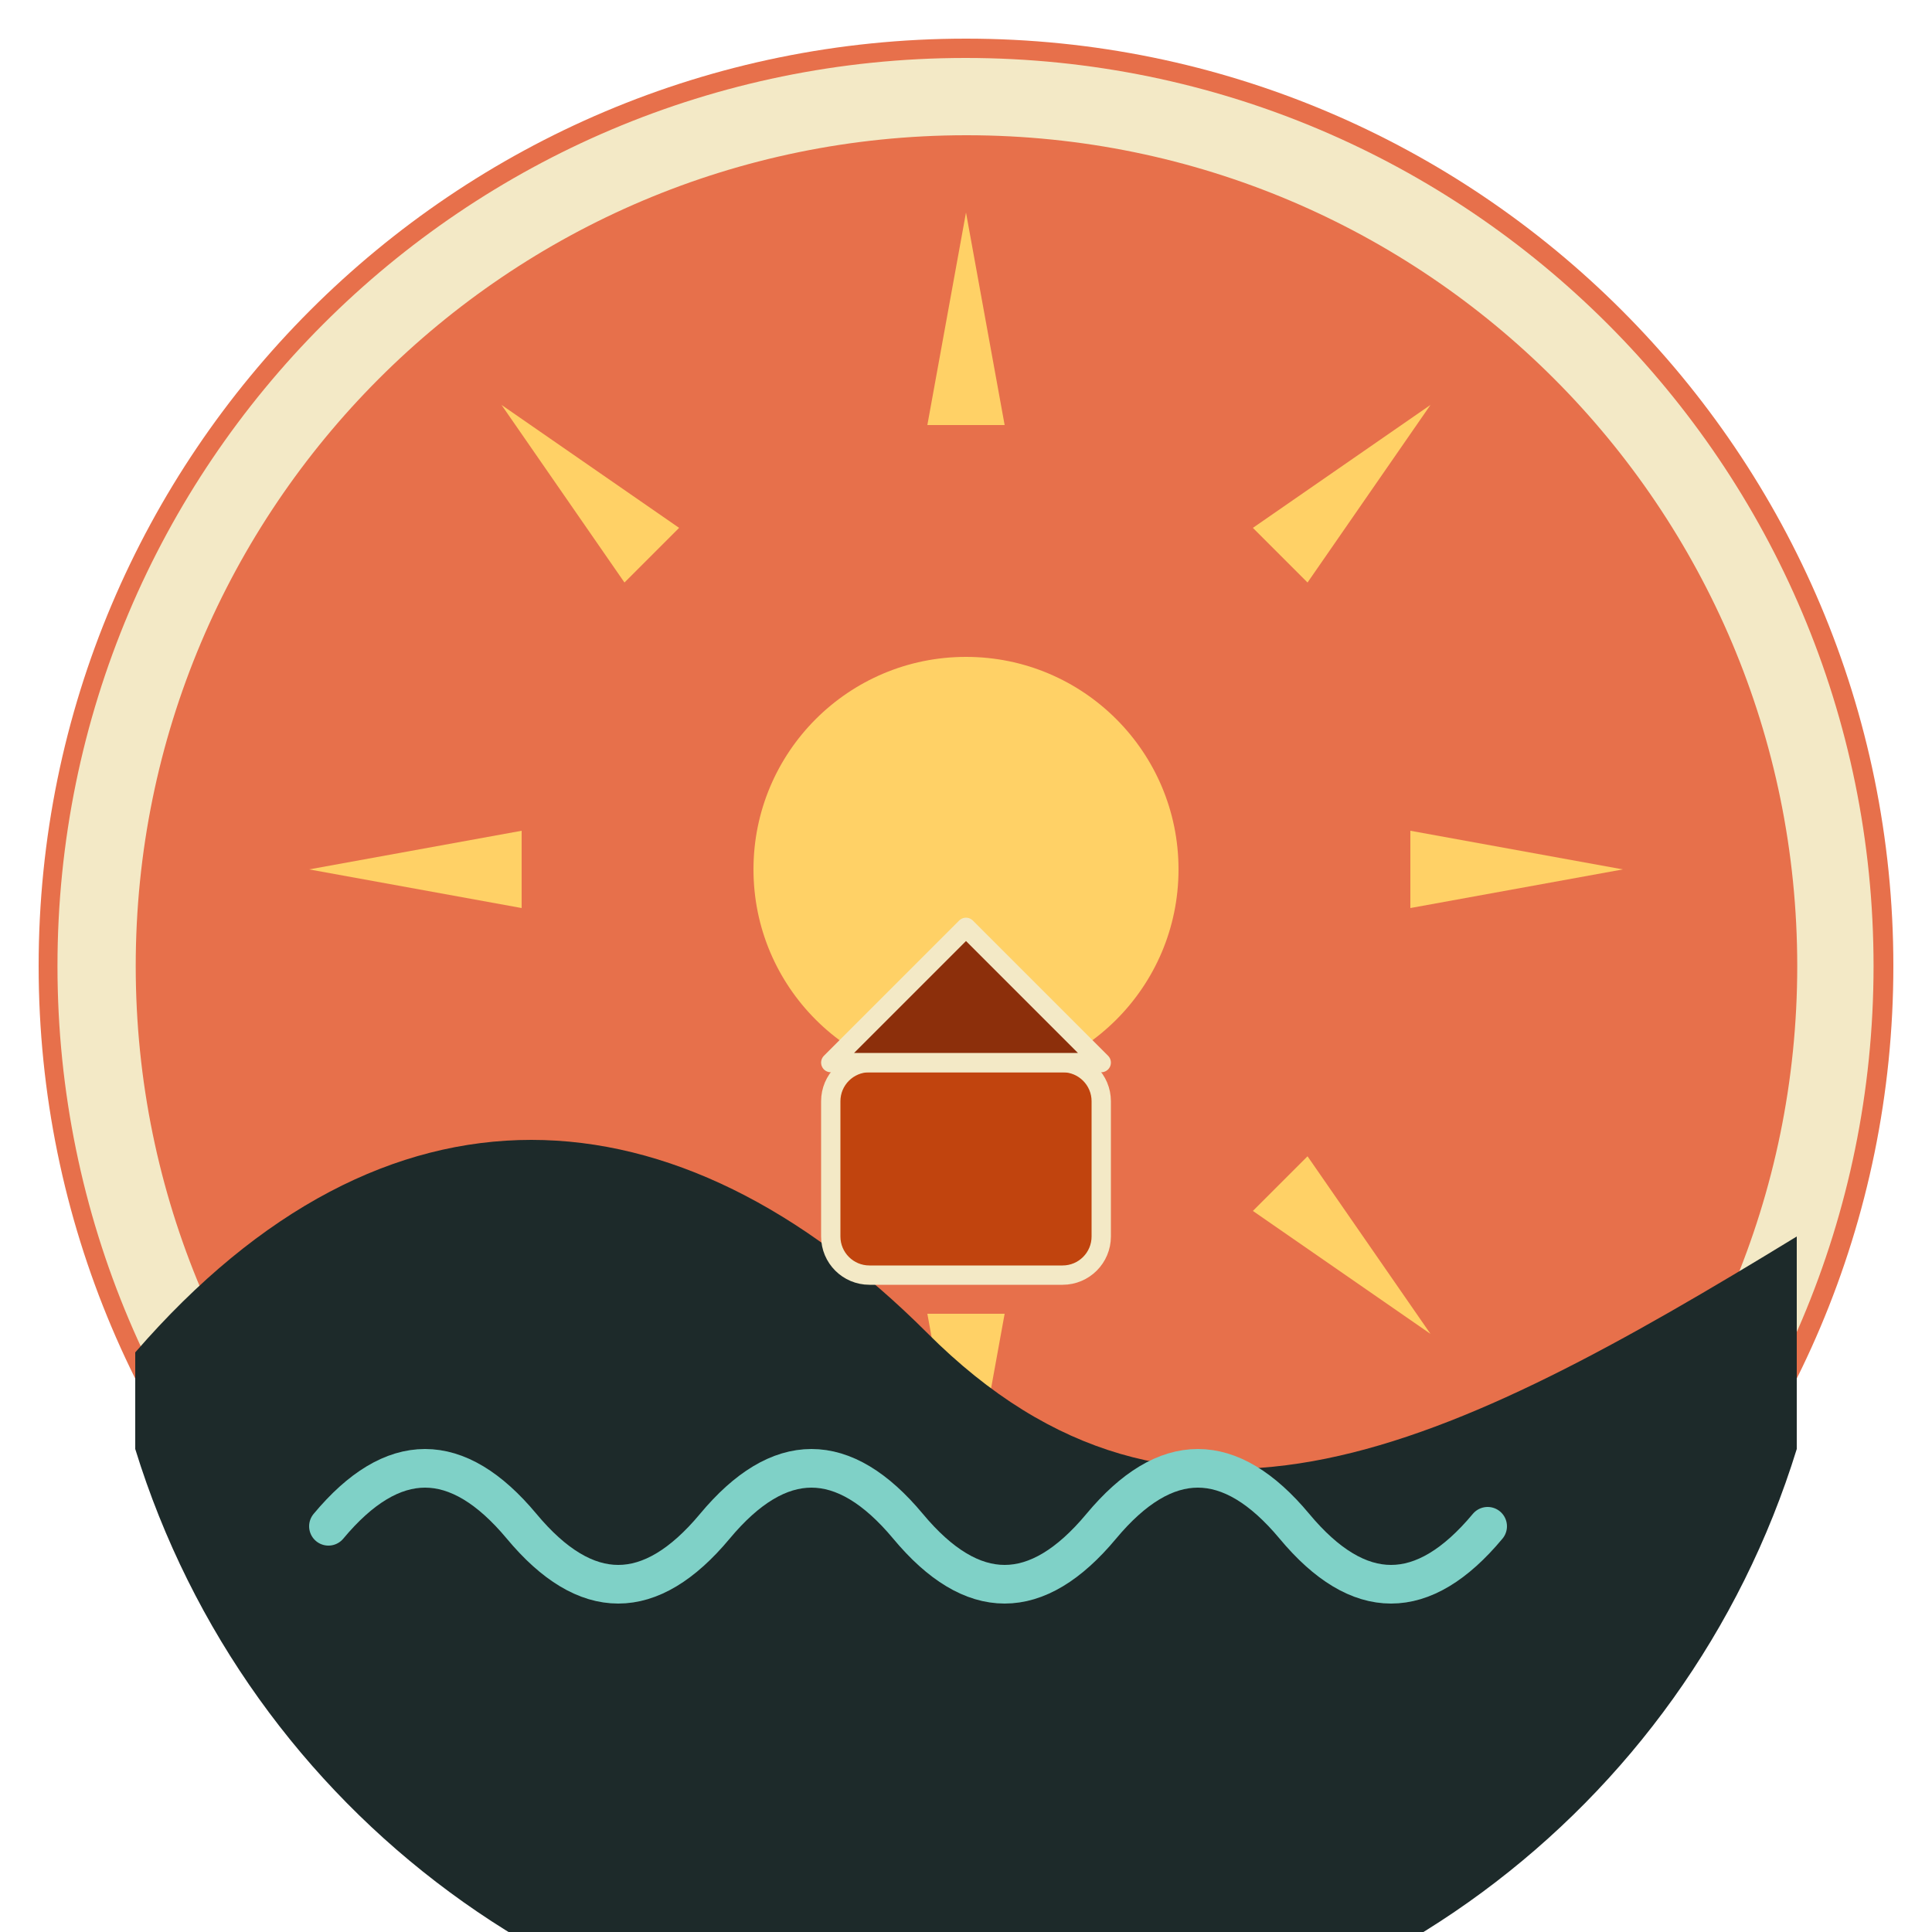
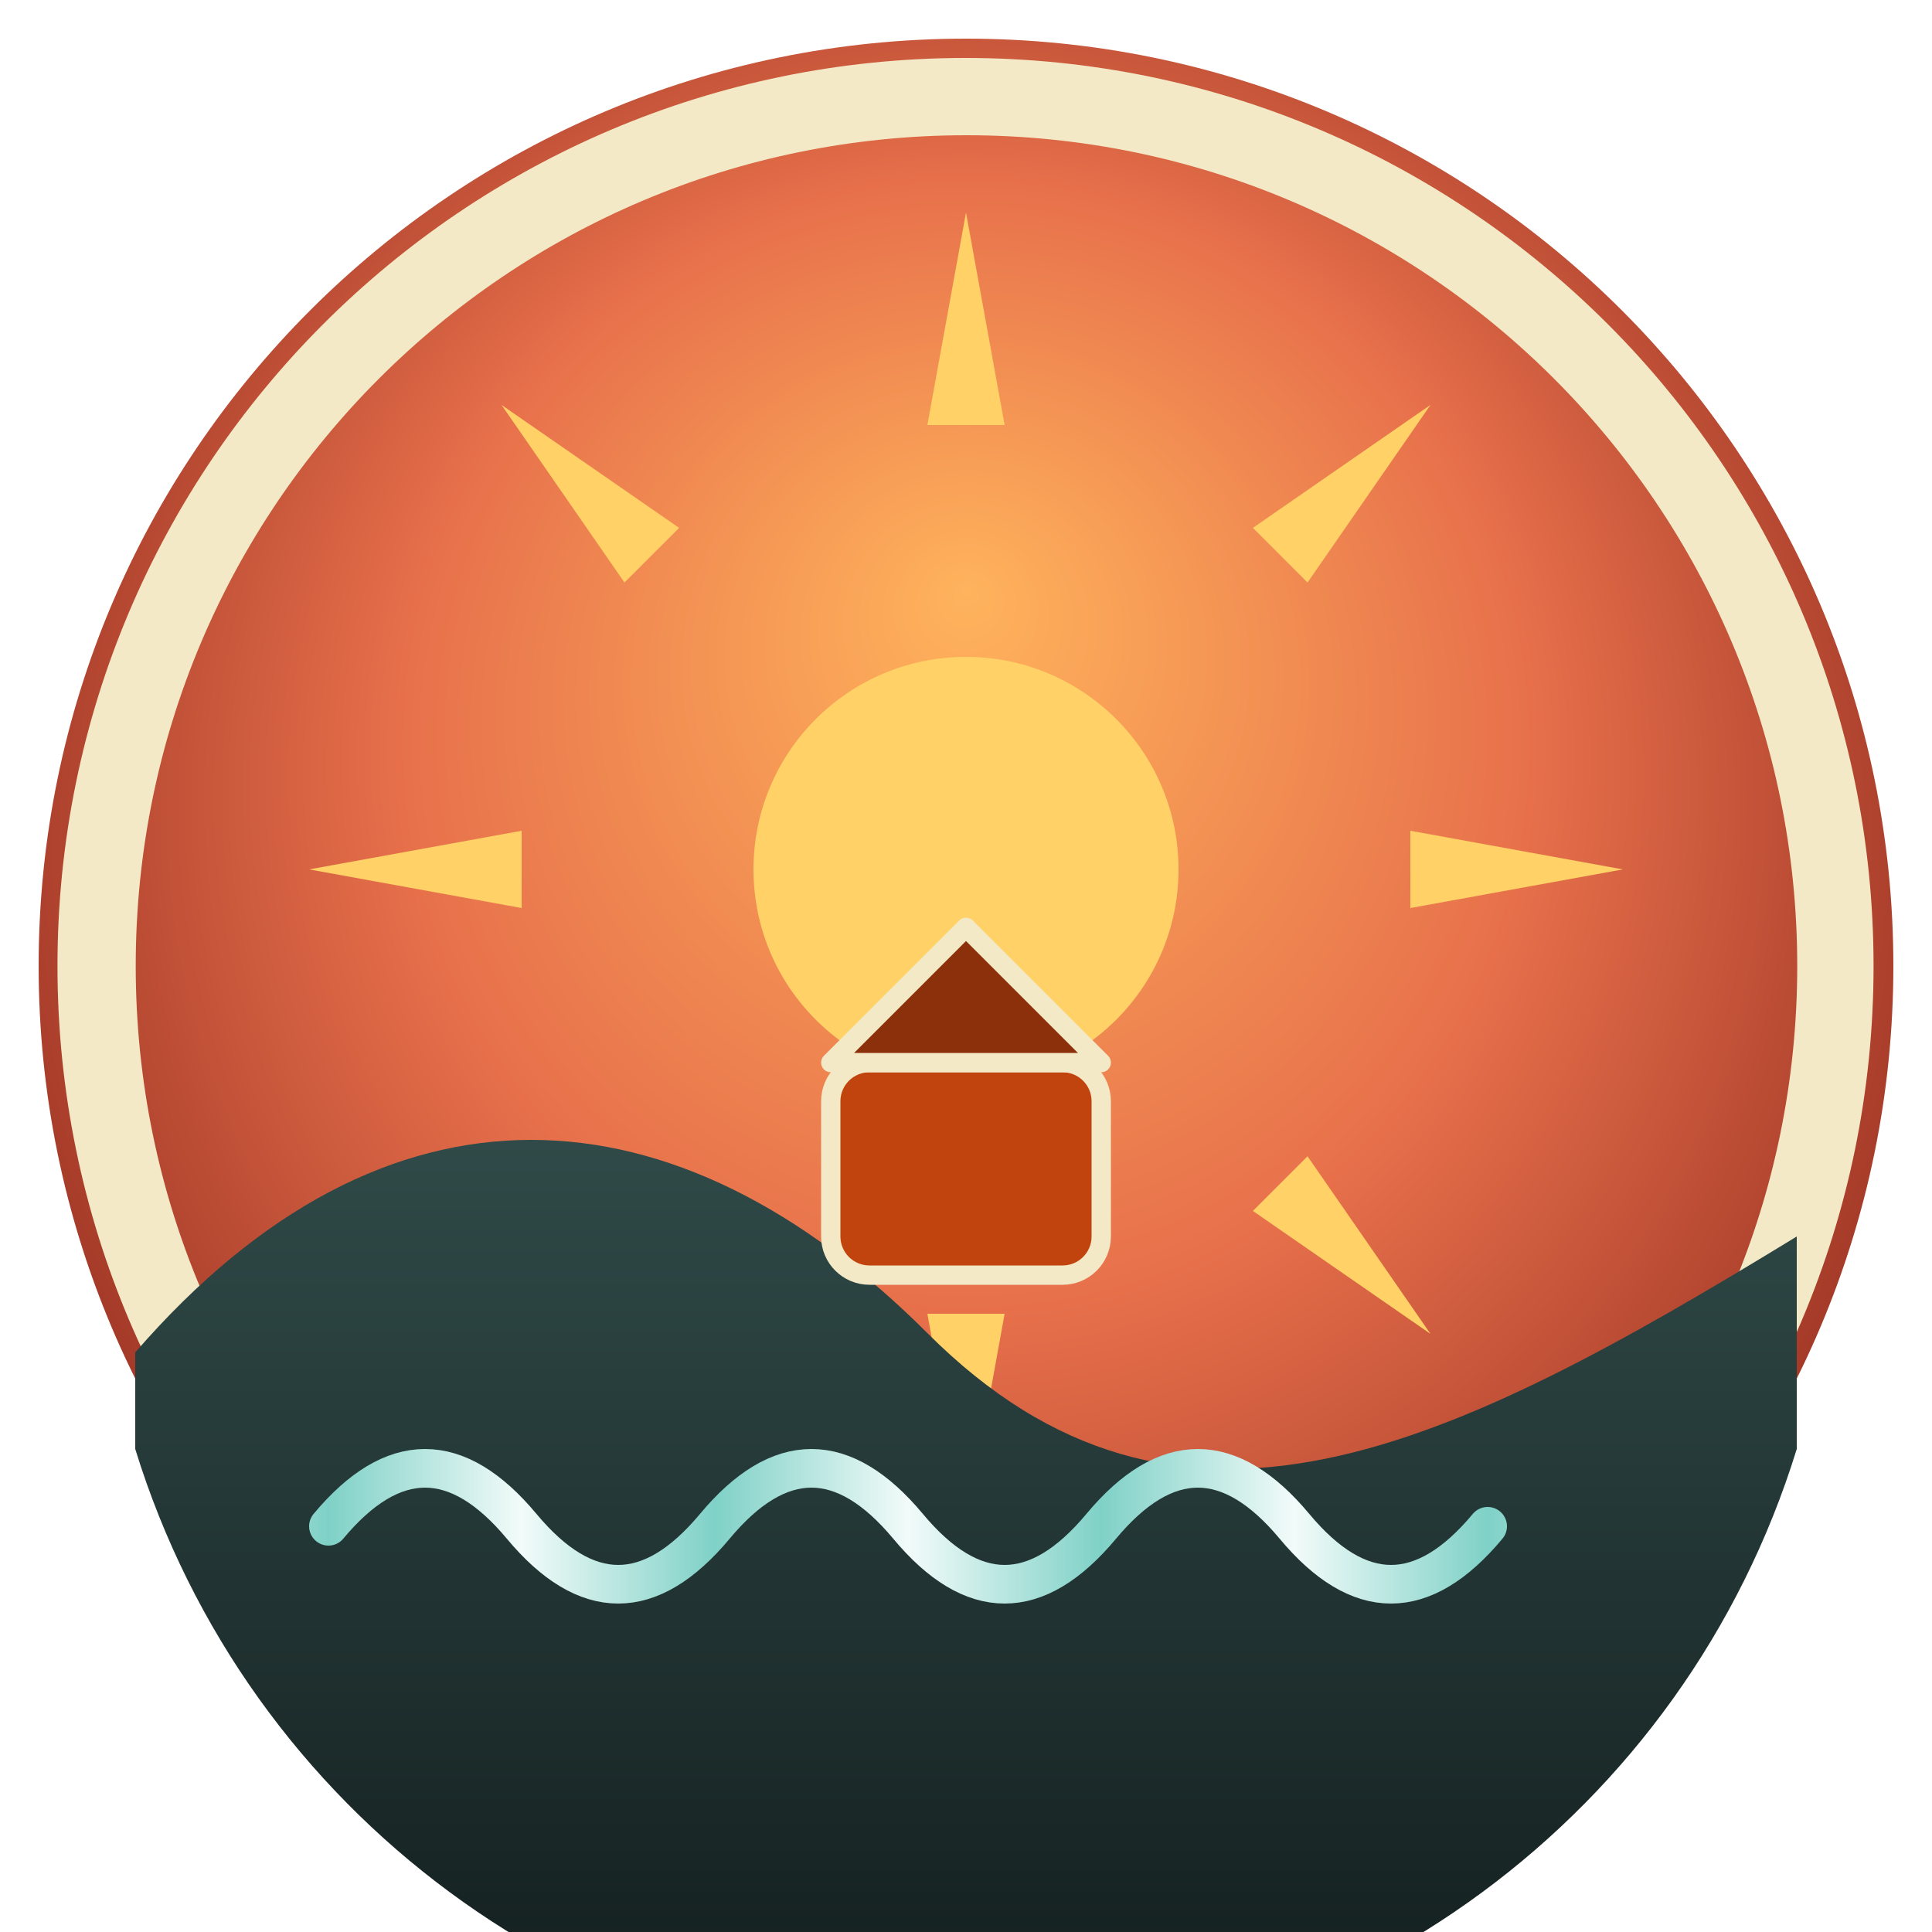
<svg xmlns="http://www.w3.org/2000/svg" viewBox="0 0 200 200" width="200" height="200">
  <defs>
    <path id="ray" d="M100 18 L104 40 L96 40 Z" />
+     <radialGradient id="dusk" cx="0.5" cy="0.45" r="0.55" fx="0.5" fy="0.3">
+       <stop offset="0" stop-color="#ffb35c" />
+       <stop offset="0.55" stop-color="#e7704b" />
+       <stop offset="1" stop-color="#9c3324" />
+     </radialGradient>
+     <linearGradient id="hill" x1="0" y1="0" x2="0" y2="1">
+       <stop offset="0" stop-color="#2f4a48" />
+       <stop offset="1" stop-color="#121c1c" />
+     </linearGradient>
+     <linearGradient id="foam" gradientUnits="userSpaceOnUse" x1="34" y1="0" x2="54" y2="0" spreadMethod="reflect">
+       <stop offset="0" stop-color="#7fd1c7" />
+       <stop offset="1" stop-color="#f2fbf9" />
+     </linearGradient>
    <style>
      .ring { fill: #f3e9c6; fill-rule: evenodd }
-       .hill { fill: #1d2a2a }
-       .wave { fill: none; stroke: #7fd1c7; stroke-width: 4; stroke-linecap: round; stroke-linejoin: round }
+       .hill { fill: url(#hill) }
+       .wave { fill: none; stroke: url(#foam); stroke-width: 4; stroke-linecap: round; stroke-linejoin: round }
    </style>
  </defs>
-   <circle cx="100" cy="100" r="96" fill="#e7704b" />
+   <circle cx="100" cy="100" r="96" fill="url(#dusk)" />
  <path class="ring" d="M100 6 A94 94 0 1 1 99.9 6 Z M100 14 A86 86 0 1 0 100.1 14 Z" />
  <g fill="#ffd166" transform="translate(0 4)">
    <circle cx="100" cy="86" r="22" />
    <g id="rays" stroke="none">
      <use href="#ray" />
      <use href="#ray" transform="rotate(45 100 86)" />
      <use href="#ray" transform="rotate(90 100 86)" />
      <use href="#ray" transform="rotate(135 100 86)" />
      <use href="#ray" transform="rotate(180 100 86)" />
      <use href="#ray" transform="rotate(225 100 86)" />
      <use href="#ray" transform="rotate(270 100 86)" />
      <use href="#ray" transform="rotate(315 100 86)" />
    </g>
  </g>
  <path class="hill" d="M14 140 C 40 110, 70 112, 96 138 S 150 150, 186 128 L186 150 A90 90 0 0 1 14 150 Z" />
  <path class="wave" d="M34 158 q 10 -12 20 0 t 20 0 t 20 0 t 20 0 t 20 0 t 20 0" />
  <rect x="86" y="110" width="28" height="22" rx="4" fill="#c1440e" stroke="#f3e9c6" stroke-width="2" />
  <polygon points="86,110 100,96 114,110" fill="#8c2f0b" stroke="#f3e9c6" stroke-width="2" stroke-linejoin="round" />
</svg>
